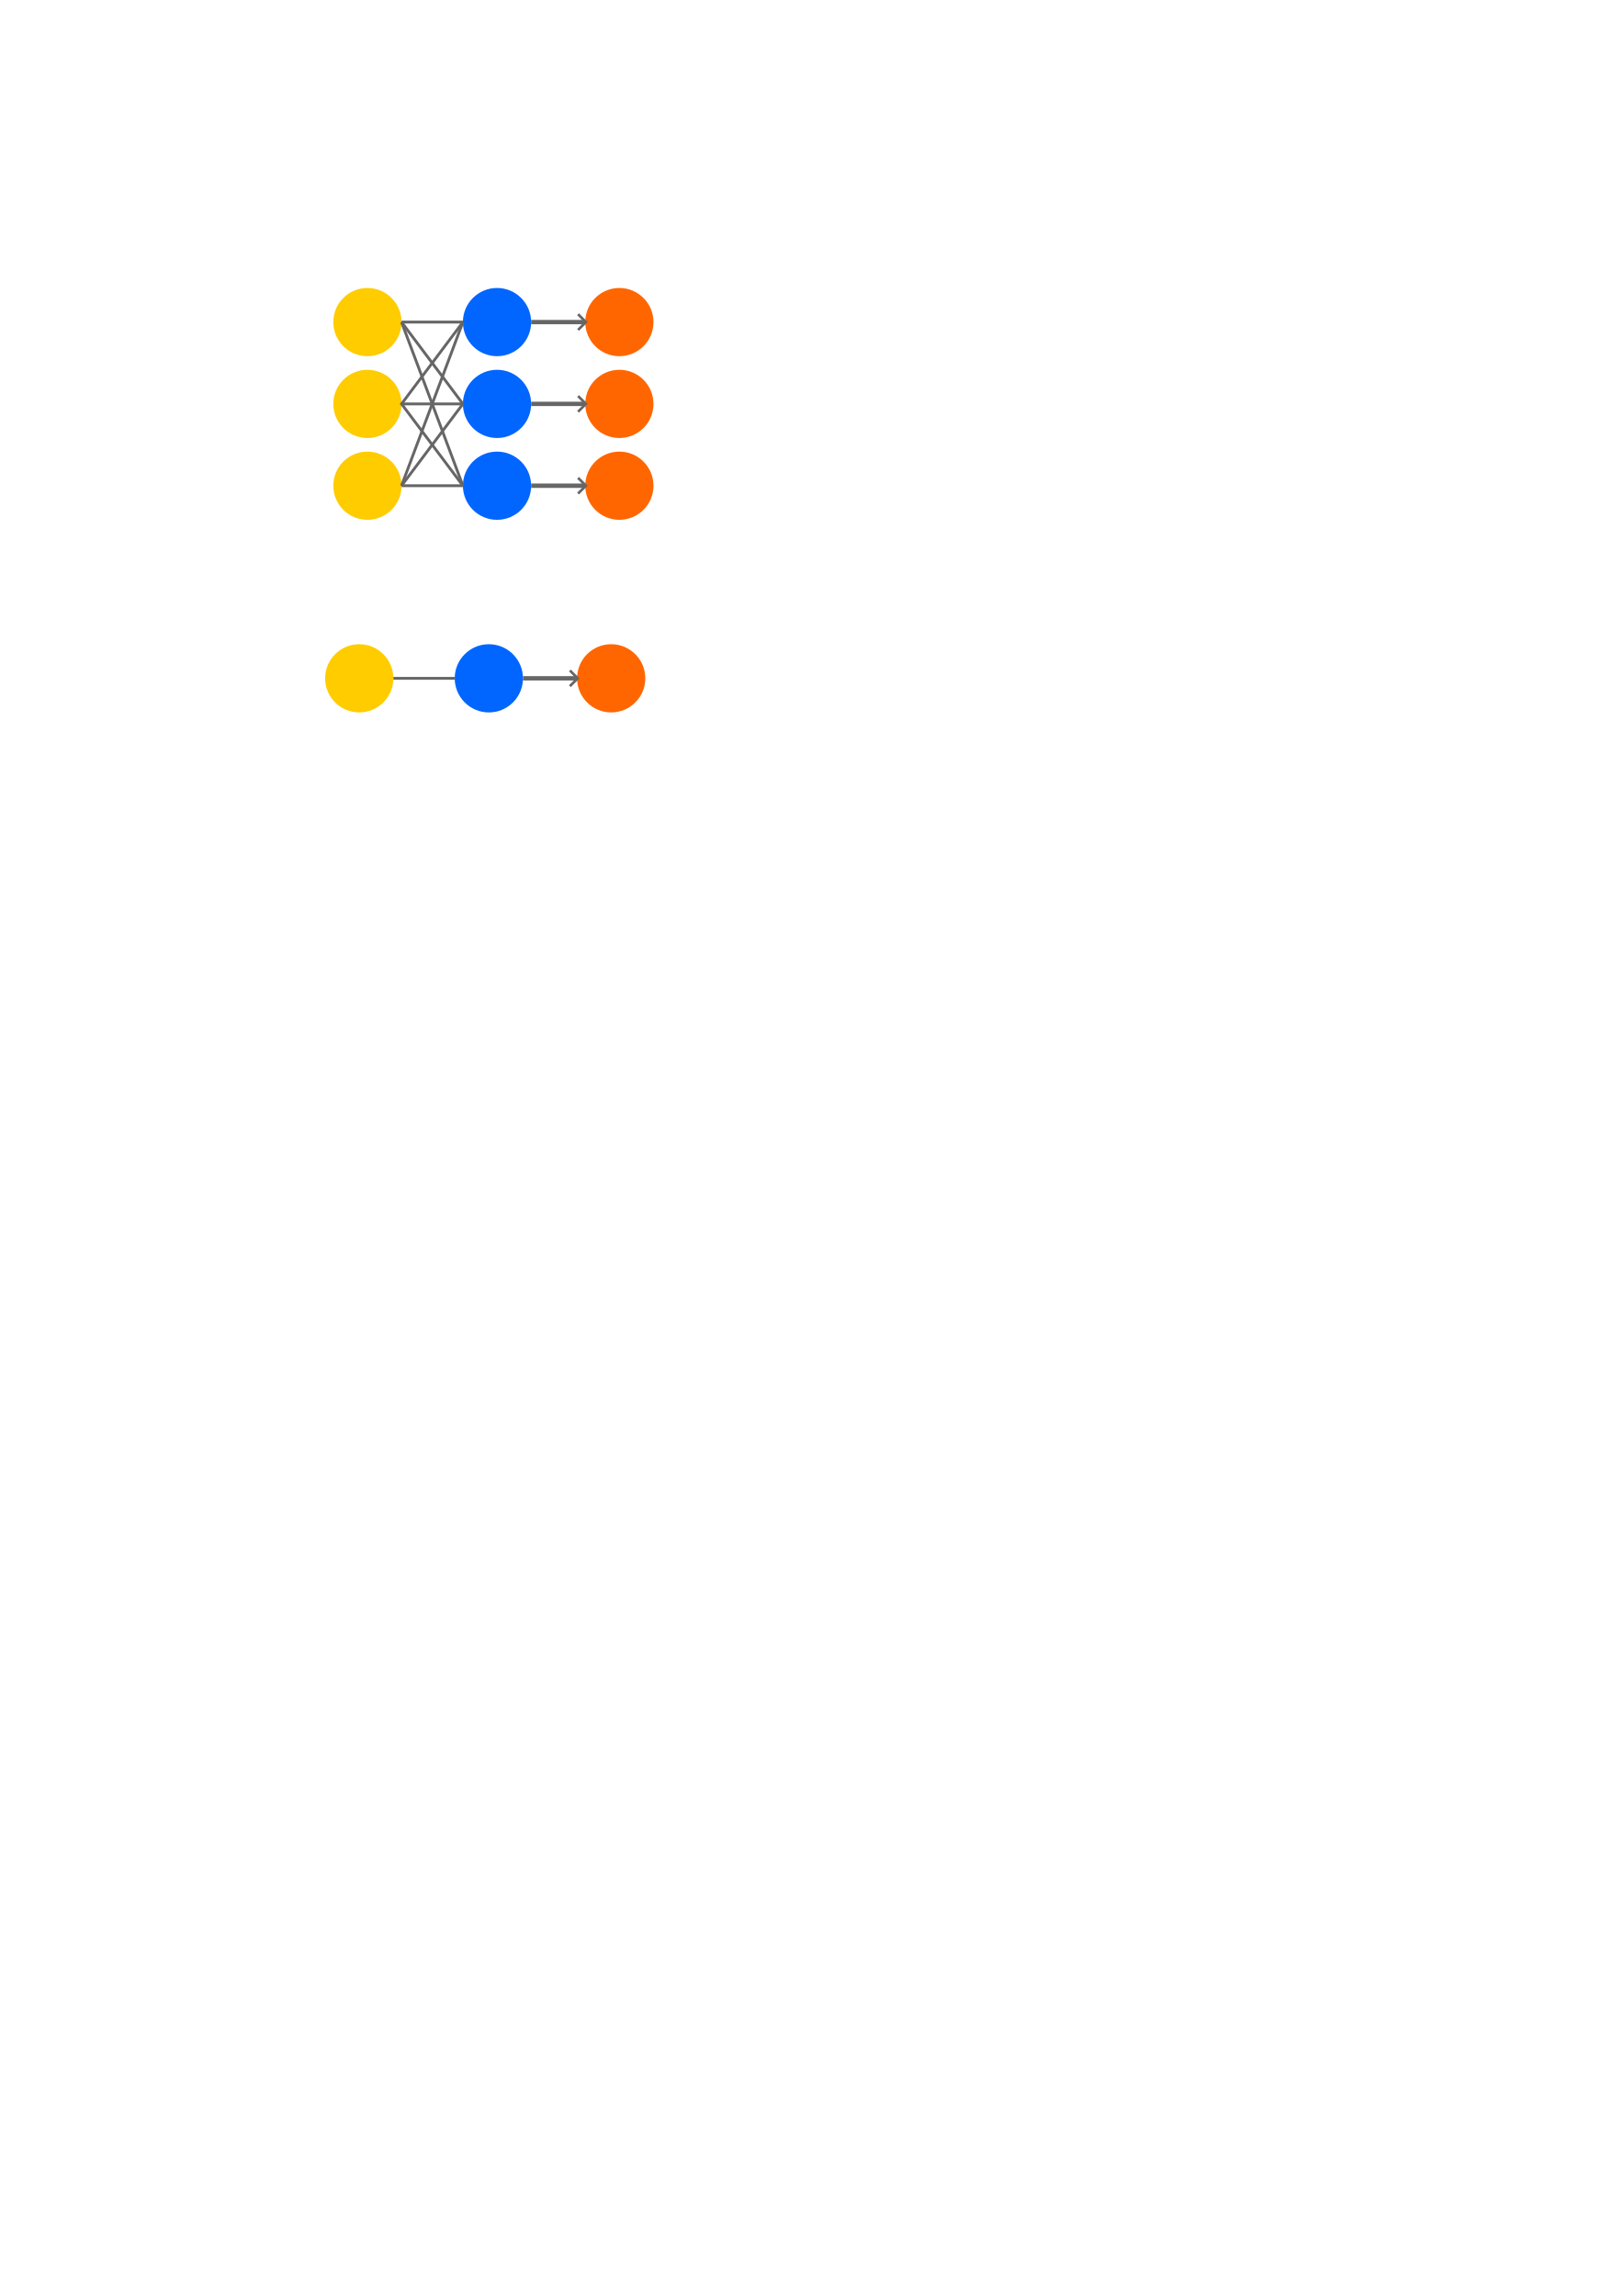
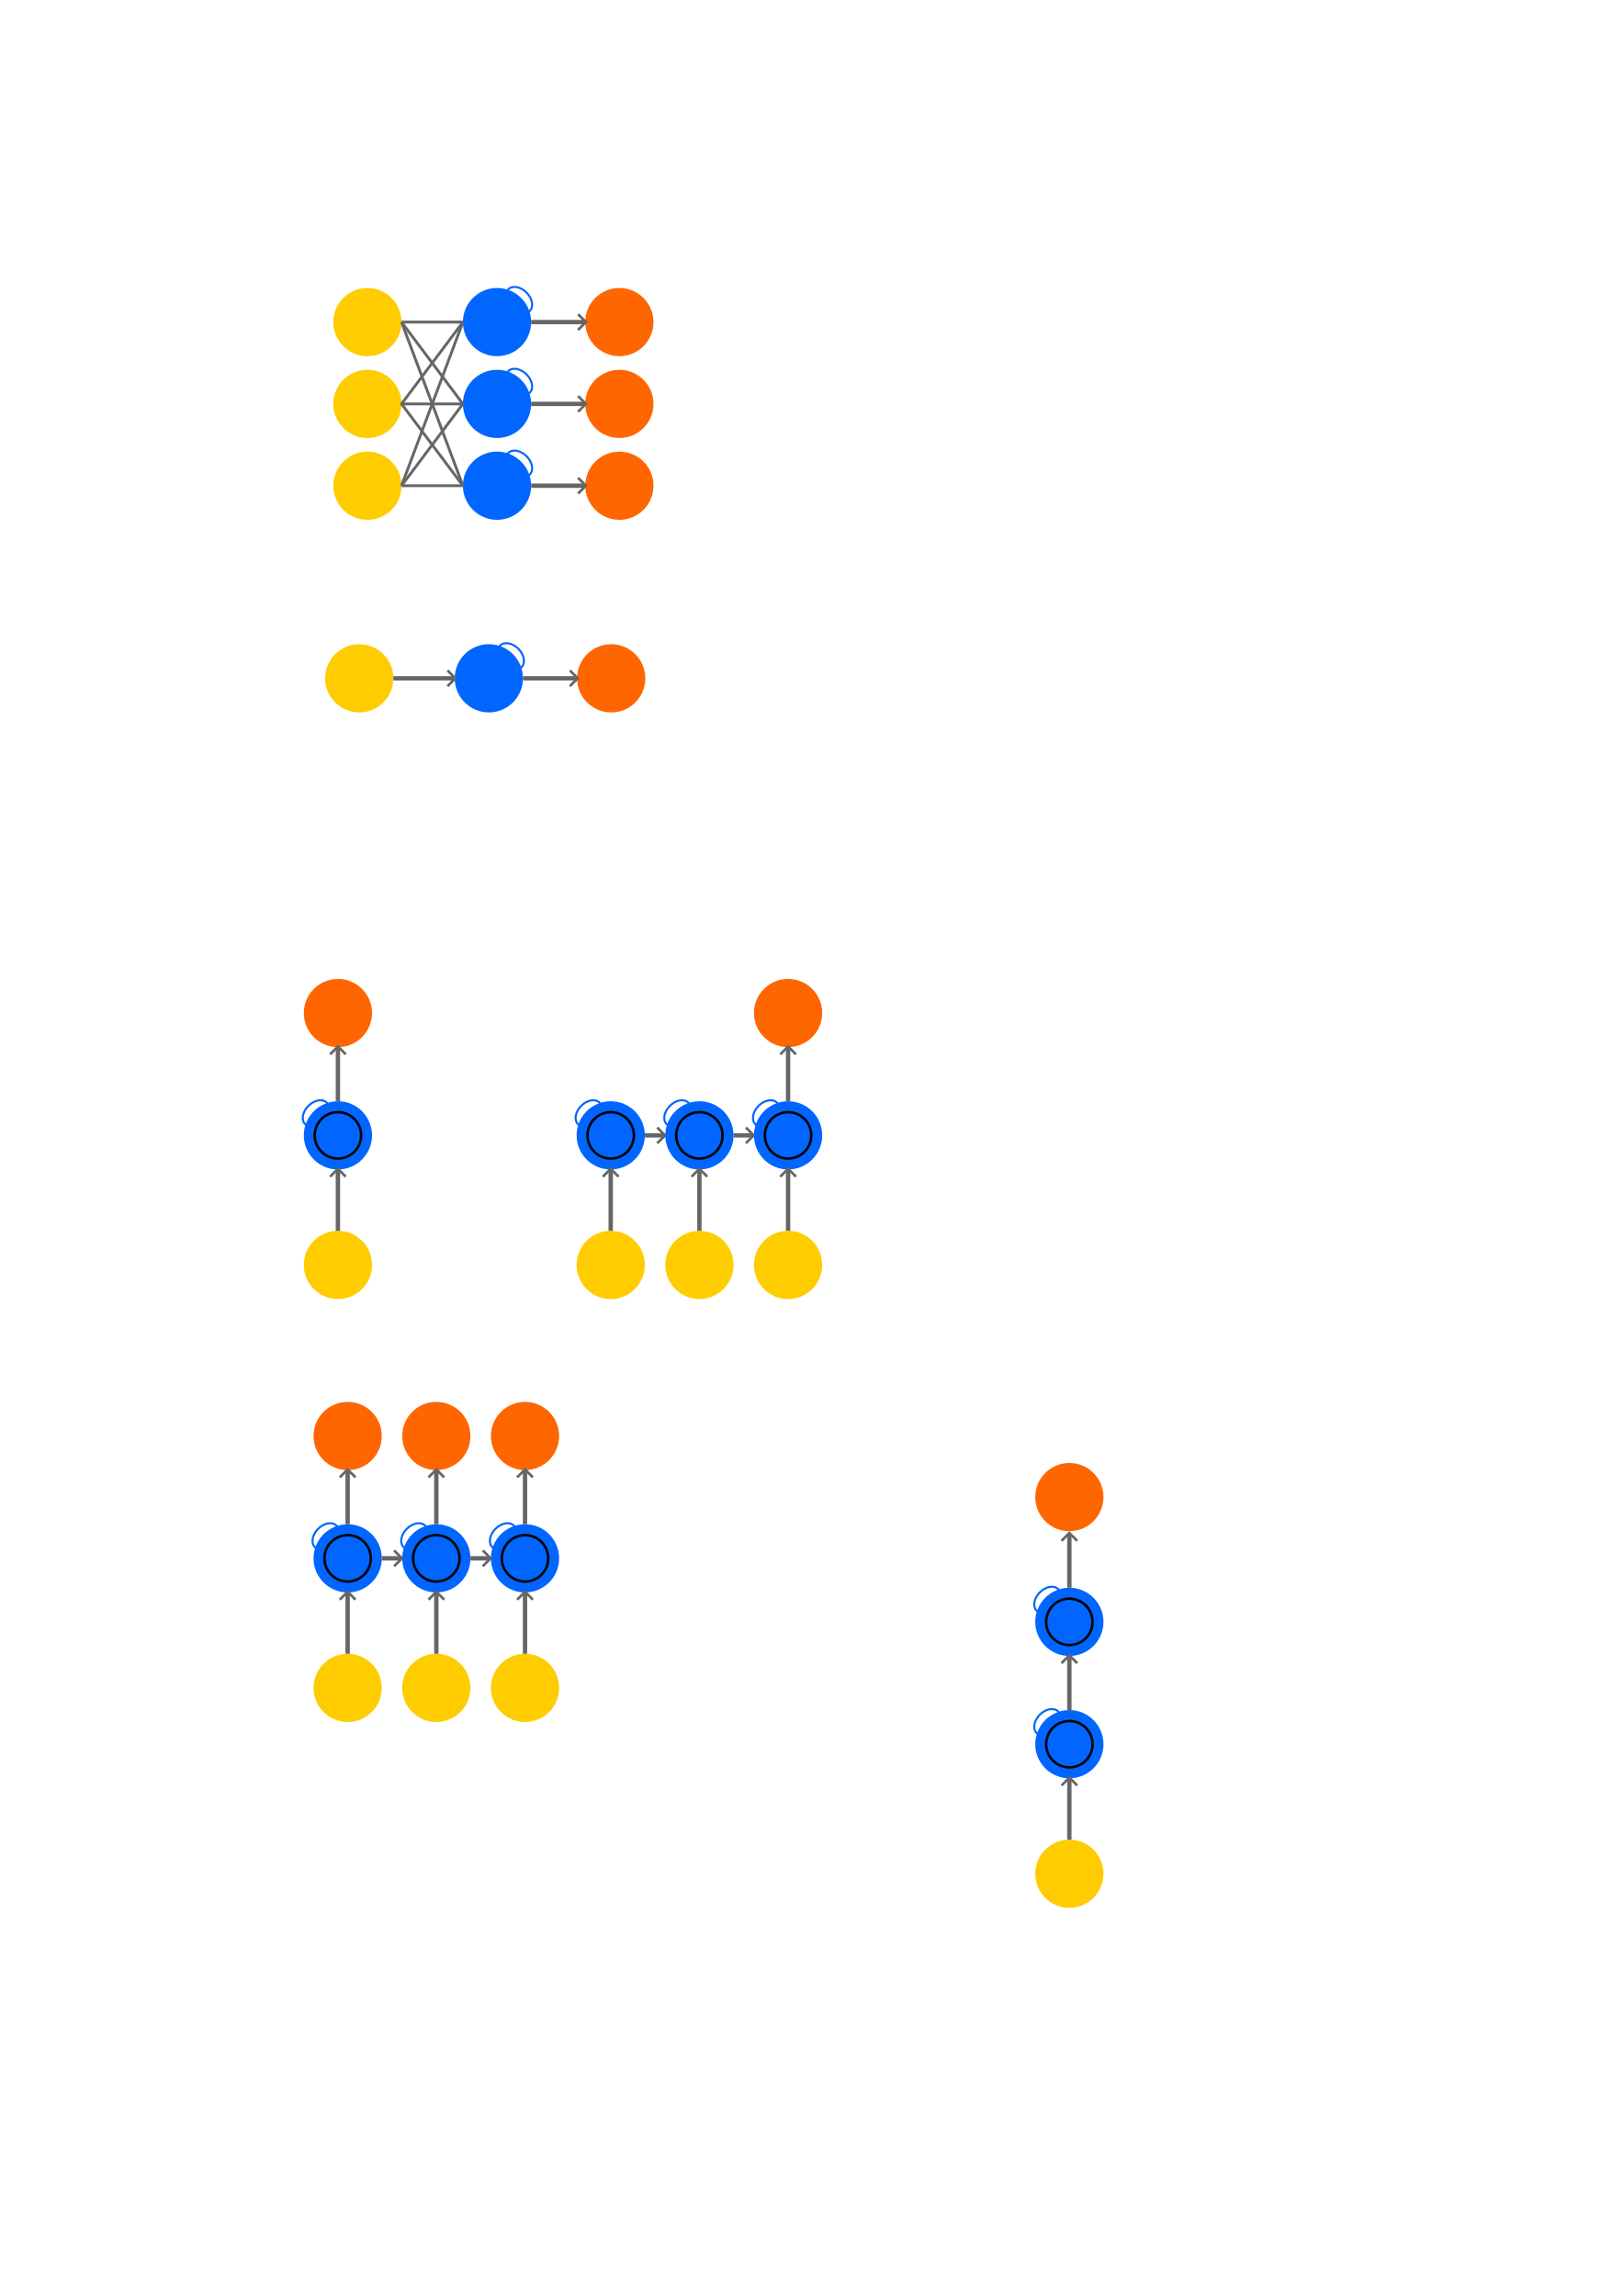
<svg xmlns="http://www.w3.org/2000/svg" width="210mm" height="297mm" viewBox="0 0 210 297" version="1.1" id="svg1">
  <defs id="defs1">
    <marker style="overflow:visible" id="ArrowWide" refX="0" refY="0" orient="auto-start-reverse" markerWidth="0.6" markerHeight="0.6" viewBox="0 0 1 1" preserveAspectRatio="xMidYMid">
      <path style="fill:none;stroke:context-stroke;stroke-width:1;stroke-linecap:butt" d="M 3,-3 0,0 3,3" transform="rotate(180,0.125,0)" id="path14" />
    </marker>
    <marker style="overflow:visible" id="ArrowWide-2" refX="0" refY="0" orient="auto-start-reverse" markerWidth="0.6" markerHeight="0.6" viewBox="0 0 1 1" preserveAspectRatio="xMidYMid">
      <path style="fill:none;stroke:context-stroke;stroke-width:1;stroke-linecap:butt" d="M 3,-3 0,0 3,3" transform="rotate(180,0.125,0)" id="path14-8" />
    </marker>
+     <marker style="overflow:visible" id="ArrowWide-2-7-9-8" refX="0" refY="0" orient="auto-start-reverse" markerWidth="0.6" markerHeight="0.6" viewBox="0 0 1 1" preserveAspectRatio="xMidYMid">
+       <path style="fill:none;stroke:context-stroke;stroke-width:1;stroke-linecap:butt" d="M 3,-3 0,0 3,3" transform="rotate(180,0.125,0)" id="path14-8-5-3-9" />
+     </marker>
+     <marker style="overflow:visible" id="ArrowWide-2-7-9-8-3" refX="0" refY="0" orient="auto-start-reverse" markerWidth="0.6" markerHeight="0.6" viewBox="0 0 1 1" preserveAspectRatio="xMidYMid">
+       <path style="fill:none;stroke:context-stroke;stroke-width:1;stroke-linecap:butt" d="M 3,-3 0,0 3,3" transform="rotate(180,0.125,0)" id="path14-8-5-3-9-6" />
+     </marker>
+     <marker style="overflow:visible" id="ArrowWide-2-7-9-8-2" refX="0" refY="0" orient="auto-start-reverse" markerWidth="0.6" markerHeight="0.6" viewBox="0 0 1 1" preserveAspectRatio="xMidYMid">
+       <path style="fill:none;stroke:context-stroke;stroke-width:1;stroke-linecap:butt" d="M 3,-3 0,0 3,3" transform="rotate(180,0.125,0)" id="path14-8-5-3-9-0" />
+     </marker>
+     <marker style="overflow:visible" id="ArrowWide-2-7-9-8-3-5" refX="0" refY="0" orient="auto-start-reverse" markerWidth="0.6" markerHeight="0.6" viewBox="0 0 1 1" preserveAspectRatio="xMidYMid">
+       <path style="fill:none;stroke:context-stroke;stroke-width:1;stroke-linecap:butt" d="M 3,-3 0,0 3,3" transform="rotate(180,0.125,0)" id="path14-8-5-3-9-6-5" />
+     </marker>
+     <marker style="overflow:visible" id="ArrowWide-2-7-9-8-2-8" refX="0" refY="0" orient="auto-start-reverse" markerWidth="0.6" markerHeight="0.6" viewBox="0 0 1 1" preserveAspectRatio="xMidYMid">
+       <path style="fill:none;stroke:context-stroke;stroke-width:1;stroke-linecap:butt" d="M 3,-3 0,0 3,3" transform="rotate(180,0.125,0)" id="path14-8-5-3-9-0-6" />
+     </marker>
+     <marker style="overflow:visible" id="ArrowWide-2-7-9-8-2-4" refX="0" refY="0" orient="auto-start-reverse" markerWidth="0.6" markerHeight="0.6" viewBox="0 0 1 1" preserveAspectRatio="xMidYMid">
+       <path style="fill:none;stroke:context-stroke;stroke-width:1;stroke-linecap:butt" d="M 3,-3 0,0 3,3" transform="rotate(180,0.125,0)" id="path14-8-5-3-9-0-9" />
+     </marker>
+     <marker style="overflow:visible" id="ArrowWide-2-7-9-8-7" refX="0" refY="0" orient="auto-start-reverse" markerWidth="0.6" markerHeight="0.6" viewBox="0 0 1 1" preserveAspectRatio="xMidYMid">
+       <path style="fill:none;stroke:context-stroke;stroke-width:1;stroke-linecap:butt" d="M 3,-3 0,0 3,3" transform="rotate(180,0.125,0)" id="path14-8-5-3-9-5" />
+     </marker>
+     <marker style="overflow:visible" id="ArrowWide-2-7-9-8-7-4" refX="0" refY="0" orient="auto-start-reverse" markerWidth="0.6" markerHeight="0.6" viewBox="0 0 1 1" preserveAspectRatio="xMidYMid">
+       <path style="fill:none;stroke:context-stroke;stroke-width:1;stroke-linecap:butt" d="M 3,-3 0,0 3,3" transform="rotate(180,0.125,0)" id="path14-8-5-3-9-5-7" />
+     </marker>
  </defs>
  <g id="layer1">
+     <ellipse style="fill:none;fill-opacity:1;stroke:#0066ff;stroke-width:0.265;stroke-linecap:round;stroke-linejoin:round;stroke-dasharray:none;stroke-opacity:1" id="path10-3-2-2" cx="-72.947" cy="130.731" rx="1.97" ry="1.378" transform="rotate(-45)" />
+     <path style="fill:#0066ff;stroke:none;stroke-width:1.323;stroke-linecap:round;stroke-linejoin:round" id="path1-7-1-62-2-5" d="m -209.797,142.717 a 4.412,4.412 0 0 1 -4.412,-4.412 4.412,4.412 0 0 1 4.412,-4.412 4.412,4.412 0 0 1 4.413,4.412 4.412,4.412 0 0 1 -4.411,4.413" transform="rotate(-90)" />
+     <path style="fill:none;fill-rule:evenodd;stroke:#666666;stroke-width:0.565;stroke-linecap:butt;stroke-linejoin:miter;stroke-dasharray:none;stroke-opacity:1;marker-end:url(#ArrowWide-2-7-9-8-7-4)" d="m 138.305,205.385 c 0,-7 0,-7 0,-7" id="path12-9-2-2-6" />
+     <ellipse style="fill:none;fill-opacity:1;stroke:#0066ff;stroke-width:0.265;stroke-linecap:round;stroke-linejoin:round;stroke-dasharray:none;stroke-opacity:1" id="path10-3-2-2-19-0-1-9" cx="-50.552" cy="242.123" rx="1.97" ry="1.378" transform="rotate(-45)" />
+     <ellipse style="fill:none;fill-opacity:1;stroke:#0066ff;stroke-width:0.265;stroke-linecap:round;stroke-linejoin:round;stroke-dasharray:none;stroke-opacity:1" id="path10-3-2-2-19" cx="-31.777" cy="171.901" rx="1.97" ry="1.378" transform="rotate(-45)" />
+     <ellipse style="fill:none;fill-opacity:1;stroke:#0066ff;stroke-width:0.265;stroke-linecap:round;stroke-linejoin:round;stroke-dasharray:none;stroke-opacity:1" id="path10-3-2-2-1" cx="-39.887" cy="163.79" rx="1.97" ry="1.378" transform="rotate(-45)" />
    <path style="fill:#ffcc00;stroke:none;stroke-width:1.323;stroke-linecap:round;stroke-linejoin:round" id="path1" d="m 47.519,46.075 a 4.412,4.412 0 0 1 -4.412,-4.412 4.412,4.412 0 0 1 4.412,-4.412 4.412,4.412 0 0 1 4.413,4.412 4.412,4.412 0 0 1 -4.411,4.413" />
    <path style="fill:#0066ff;stroke:none;stroke-width:1.323;stroke-linecap:round;stroke-linejoin:round" id="path1-7" d="m 64.281,46.075 a 4.412,4.412 0 0 1 -4.412,-4.412 4.412,4.412 0 0 1 4.412,-4.412 4.412,4.412 0 0 1 4.413,4.412 4.412,4.412 0 0 1 -4.411,4.413" />
    <path style="fill:#0066ff;stroke:none;stroke-width:1.323;stroke-linecap:round;stroke-linejoin:round" id="path1-7-6" d="m 64.281,56.659 a 4.412,4.412 0 0 1 -4.412,-4.412 4.412,4.412 0 0 1 4.412,-4.412 4.412,4.412 0 0 1 4.413,4.412 4.412,4.412 0 0 1 -4.411,4.413" />
    <path style="fill:#0066ff;stroke:none;stroke-width:1.323;stroke-linecap:round;stroke-linejoin:round" id="path1-7-6-6" d="m 64.282,67.242 a 4.412,4.412 0 0 1 -4.412,-4.412 4.412,4.412 0 0 1 4.412,-4.412 4.412,4.412 0 0 1 4.413,4.412 4.412,4.412 0 0 1 -4.411,4.413" />
    <path style="fill:#ff6600;stroke:none;stroke-width:1.323;stroke-linecap:round;stroke-linejoin:round" id="path1-7-7" d="m 80.105,46.075 a 4.412,4.412 0 0 1 -4.412,-4.412 4.412,4.412 0 0 1 4.412,-4.412 4.412,4.412 0 0 1 4.413,4.412 4.412,4.412 0 0 1 -4.411,4.413" />
    <path style="fill:#ff6600;stroke:none;stroke-width:1.323;stroke-linecap:round;stroke-linejoin:round" id="path1-7-6-8" d="m 80.105,56.659 a 4.412,4.412 0 0 1 -4.412,-4.412 4.412,4.412 0 0 1 4.412,-4.412 4.412,4.412 0 0 1 4.413,4.412 4.412,4.412 0 0 1 -4.411,4.413" />
    <path style="fill:#ff6600;stroke:none;stroke-width:1.323;stroke-linecap:round;stroke-linejoin:round" id="path1-7-6-6-4" d="m 80.106,67.242 a 4.412,4.412 0 0 1 -4.412,-4.412 4.412,4.412 0 0 1 4.412,-4.412 4.412,4.412 0 0 1 4.413,4.412 4.412,4.412 0 0 1 -4.411,4.413" />
    <path style="fill:#ffcc00;stroke:none;stroke-width:1.323;stroke-linecap:round;stroke-linejoin:round" id="path1-5" d="m 47.519,56.659 a 4.412,4.412 0 0 1 -4.412,-4.412 4.412,4.412 0 0 1 4.412,-4.412 4.412,4.412 0 0 1 4.413,4.412 4.412,4.412 0 0 1 -4.411,4.413" />
    <path style="fill:#ffcc00;stroke:none;stroke-width:1.323;stroke-linecap:round;stroke-linejoin:round" id="path1-5-2" d="m 47.519,67.242 a 4.412,4.412 0 0 1 -4.412,-4.412 4.412,4.412 0 0 1 4.412,-4.412 4.412,4.412 0 0 1 4.413,4.412 4.412,4.412 0 0 1 -4.411,4.413" />
    <path style="fill:none;fill-rule:evenodd;stroke:#666666;stroke-width:0.365;stroke-linecap:butt;stroke-linejoin:miter;stroke-opacity:1;stroke-dasharray:none" d="m 51.931,41.663 c 7.938,0 7.938,0 7.938,0" id="path2" />
    <path style="fill:none;fill-rule:evenodd;stroke:#666666;stroke-width:0.365;stroke-linecap:butt;stroke-linejoin:miter;stroke-opacity:1;stroke-dasharray:none" d="m 51.931,52.246 c 7.938,0 7.938,0 7.938,0" id="path3" />
    <path style="fill:none;fill-rule:evenodd;stroke:#666666;stroke-width:0.365;stroke-linecap:butt;stroke-linejoin:miter;stroke-opacity:1;stroke-dasharray:none" d="m 51.931,62.83 c 7.938,0 7.938,0 7.938,0" id="path4" />
    <path style="fill:none;fill-rule:evenodd;stroke:#666666;stroke-width:0.365;stroke-linecap:butt;stroke-linejoin:miter;stroke-opacity:1;stroke-dasharray:none" d="M 51.931,62.83 C 59.869,52.246 59.869,52.246 59.869,52.246" id="path5" />
    <path style="fill:none;fill-rule:evenodd;stroke:#666666;stroke-width:0.365;stroke-linecap:butt;stroke-linejoin:miter;stroke-opacity:1;stroke-dasharray:none" d="M 51.931,62.83 C 59.869,41.663 59.869,41.663 59.869,41.663" id="path6" />
    <path style="fill:none;fill-rule:evenodd;stroke:#666666;stroke-width:0.365;stroke-linecap:butt;stroke-linejoin:miter;stroke-opacity:1;stroke-dasharray:none" d="m 59.87,62.83 c 0,0 0,0 -7.938,-10.583 C 59.869,41.663 59.869,41.663 59.869,41.663" id="path7" />
    <path style="fill:none;fill-rule:evenodd;stroke:#666666;stroke-width:0.365;stroke-linecap:butt;stroke-linejoin:miter;stroke-opacity:1;stroke-dasharray:none" d="M 51.931,41.663 C 59.869,52.246 59.869,52.246 59.869,52.246" id="path8" />
    <path style="fill:none;fill-rule:evenodd;stroke:#666666;stroke-width:0.365;stroke-linecap:butt;stroke-linejoin:miter;stroke-opacity:1;stroke-dasharray:none" d="m 51.931,41.663 c 7.938,21.167 7.938,21.167 7.938,21.167" id="path9" />
    <path style="fill:none;fill-rule:evenodd;stroke:#666666;stroke-width:0.565;stroke-linecap:butt;stroke-linejoin:miter;stroke-opacity:1;marker-end:url(#ArrowWide);stroke-dasharray:none" d="m 68.694,62.83 c 7,0 7,0 7,0" id="path11" />
    <path style="fill:none;fill-rule:evenodd;stroke:#666666;stroke-width:0.565;stroke-linecap:butt;stroke-linejoin:miter;stroke-opacity:1;marker-end:url(#ArrowWide);stroke-dasharray:none" d="m 68.693,41.663 c 7,0 7,0 7,0" id="path12" />
    <path style="fill:none;fill-rule:evenodd;stroke:#666666;stroke-width:0.565;stroke-linecap:butt;stroke-linejoin:miter;stroke-opacity:1;marker-end:url(#ArrowWide);stroke-dasharray:none" d="m 68.693,52.246 c 7,0 7,0 7,0" id="path13" />
    <path style="fill:#ffcc00;stroke:none;stroke-width:1.323;stroke-linecap:round;stroke-linejoin:round" id="path1-6" d="m 46.462,92.156 a 4.412,4.412 0 0 1 -4.412,-4.412 4.412,4.412 0 0 1 4.412,-4.412 4.412,4.412 0 0 1 4.413,4.412 4.412,4.412 0 0 1 -4.411,4.413" />
    <path style="fill:#0066ff;stroke:none;stroke-width:1.323;stroke-linecap:round;stroke-linejoin:round" id="path1-7-1" d="m 63.224,92.156 a 4.412,4.412 0 0 1 -4.412,-4.412 4.412,4.412 0 0 1 4.412,-4.412 4.412,4.412 0 0 1 4.413,4.412 4.412,4.412 0 0 1 -4.411,4.413" />
    <path style="fill:#ff6600;stroke:none;stroke-width:1.323;stroke-linecap:round;stroke-linejoin:round" id="path1-7-1-6" d="m 79.048,92.156 a 4.412,4.412 0 0 1 -4.412,-4.412 4.412,4.412 0 0 1 4.412,-4.412 4.412,4.412 0 0 1 4.413,4.412 4.412,4.412 0 0 1 -4.411,4.413" />
-     <path style="fill:none;fill-rule:evenodd;stroke:#666666;stroke-width:0.365;stroke-linecap:butt;stroke-linejoin:miter;stroke-dasharray:none;stroke-opacity:1" d="m 50.874,87.744 c 7.937,0 7.937,0 7.937,0" id="path2-2" />
+     <path style="fill:none;fill-rule:evenodd;stroke:#666666;stroke-width:0.565;stroke-linecap:butt;stroke-linejoin:miter;stroke-dasharray:none;stroke-opacity:1;marker-end:url(#ArrowWide-2)" d="m 50.874,87.744 c 7.937,0 7.937,0 7.937,0" id="path2-2" />
    <path style="fill:none;fill-rule:evenodd;stroke:#666666;stroke-width:0.565;stroke-linecap:butt;stroke-linejoin:miter;stroke-dasharray:none;stroke-opacity:1;marker-end:url(#ArrowWide-2)" d="m 67.636,87.744 c 7,0 7,0 7,0" id="path12-9" />
+     <path style="fill:#ffcc00;stroke:none;stroke-width:1.323;stroke-linecap:round;stroke-linejoin:round" id="path1-6-5" d="m -163.628,48.116 a 4.412,4.412 0 0 1 -4.412,-4.412 4.412,4.412 0 0 1 4.412,-4.412 4.412,4.412 0 0 1 4.413,4.412 4.412,4.412 0 0 1 -4.411,4.413" transform="rotate(-90)" />
+     <path style="fill:#0066ff;stroke:none;stroke-width:1.323;stroke-linecap:round;stroke-linejoin:round" id="path1-7-1-62" d="m -146.866,48.116 a 4.412,4.412 0 0 1 -4.412,-4.412 4.412,4.412 0 0 1 4.412,-4.412 4.412,4.412 0 0 1 4.413,4.412 4.412,4.412 0 0 1 -4.411,4.413" transform="rotate(-90)" />
+     <path style="fill:none;stroke:#000000;stroke-width:0.323;stroke-linecap:round;stroke-linejoin:round;stroke-dasharray:none" id="path1-7-1-62-5" d="m -146.866,46.704 a 3,3 0 0 1 -3,-3 3,3 0 0 1 3,-3 3,3 0 0 1 3,3 3,3 0 0 1 -2.999,3" transform="rotate(-90)" />
+     <path style="fill:#ff6600;stroke:none;stroke-width:1.323;stroke-linecap:round;stroke-linejoin:round" id="path1-7-1-6-9" d="m -131.042,48.116 a 4.412,4.412 0 0 1 -4.412,-4.412 4.412,4.412 0 0 1 4.412,-4.412 4.412,4.412 0 0 1 4.413,4.412 4.412,4.412 0 0 1 -4.411,4.413" transform="rotate(-90)" />
+     <path style="fill:none;fill-rule:evenodd;stroke:#666666;stroke-width:0.565;stroke-linecap:butt;stroke-linejoin:miter;stroke-dasharray:none;stroke-opacity:1;marker-end:url(#ArrowWide-2-7-9-8)" d="m 43.704,159.216 c 0,-7.938 0,-7.938 0,-7.938" id="path2-2-1" />
+     <path style="fill:none;fill-rule:evenodd;stroke:#666666;stroke-width:0.565;stroke-linecap:butt;stroke-linejoin:miter;stroke-dasharray:none;stroke-opacity:1;marker-end:url(#ArrowWide-2-7-9-8)" d="m 43.704,142.454 c 0,-7 0,-7 0,-7" id="path12-9-2" />
+     <path style="fill:#ffcc00;stroke:none;stroke-width:1.323;stroke-linecap:round;stroke-linejoin:round" id="path1-6-5-6" d="m -242.383,142.717 a 4.412,4.412 0 0 1 -4.412,-4.412 4.412,4.412 0 0 1 4.412,-4.412 4.412,4.412 0 0 1 4.413,4.412 4.412,4.412 0 0 1 -4.411,4.413" transform="rotate(-90)" />
+     <path style="fill:#0066ff;stroke:none;stroke-width:1.323;stroke-linecap:round;stroke-linejoin:round" id="path1-7-1-62-2" d="m -225.621,142.717 a 4.412,4.412 0 0 1 -4.412,-4.412 4.412,4.412 0 0 1 4.412,-4.412 4.412,4.412 0 0 1 4.413,4.412 4.412,4.412 0 0 1 -4.411,4.413" transform="rotate(-90)" />
+     <path style="fill:#ff6600;stroke:none;stroke-width:1.323;stroke-linecap:round;stroke-linejoin:round" id="path1-7-1-6-9-9" d="m -193.657,142.717 a 4.412,4.412 0 0 1 -4.412,-4.412 4.412,4.412 0 0 1 4.412,-4.412 4.412,4.412 0 0 1 4.413,4.412 4.412,4.412 0 0 1 -4.411,4.413" transform="rotate(-90)" />
+     <path style="fill:none;fill-rule:evenodd;stroke:#666666;stroke-width:0.565;stroke-linecap:butt;stroke-linejoin:miter;stroke-dasharray:none;stroke-opacity:1;marker-end:url(#ArrowWide-2-7-9-8-7)" d="m 138.305,237.971 c 0,-7.938 0,-7.938 0,-7.938" id="path2-2-1-1" />
+     <path style="fill:none;fill-rule:evenodd;stroke:#666666;stroke-width:0.565;stroke-linecap:butt;stroke-linejoin:miter;stroke-dasharray:none;stroke-opacity:1;marker-end:url(#ArrowWide-2-7-9-8-7)" d="m 138.305,221.209 c 0,-7 0,-7 0,-7" id="path12-9-2-2" />
+     <path style="fill:#ffcc00;stroke:none;stroke-width:1.323;stroke-linecap:round;stroke-linejoin:round" id="path1-6-5-0" d="m -163.628,83.399 a 4.412,4.412 0 0 1 -4.412,-4.412 4.412,4.412 0 0 1 4.412,-4.412 4.412,4.412 0 0 1 4.413,4.412 4.412,4.412 0 0 1 -4.411,4.413" transform="rotate(-90)" />
+     <path style="fill:#0066ff;stroke:none;stroke-width:1.323;stroke-linecap:round;stroke-linejoin:round" id="path1-7-1-62-6" d="m -146.866,83.399 a 4.412,4.412 0 0 1 -4.412,-4.412 4.412,4.412 0 0 1 4.412,-4.412 4.412,4.412 0 0 1 4.413,4.412 4.412,4.412 0 0 1 -4.411,4.413" transform="rotate(-90)" />
+     <path style="fill:none;fill-rule:evenodd;stroke:#666666;stroke-width:0.565;stroke-linecap:butt;stroke-linejoin:miter;stroke-dasharray:none;stroke-opacity:1;marker-end:url(#ArrowWide-2-7-9-8)" d="m 78.987,159.216 c 0,-7.938 0,-7.938 0,-7.938" id="path2-2-1-6" />
+     <path style="fill:none;fill-rule:evenodd;stroke:#666666;stroke-width:0.565;stroke-linecap:butt;stroke-linejoin:miter;stroke-dasharray:none;stroke-opacity:1;marker-end:url(#ArrowWide-2-7-9-8)" d="m 83.399,146.866 c 2.529,0 2.529,0 2.529,0" id="path12-9-2-1" />
+     <path style="fill:none;fill-rule:evenodd;stroke:#666666;stroke-width:0.565;stroke-linecap:butt;stroke-linejoin:miter;stroke-dasharray:none;stroke-opacity:1;marker-end:url(#ArrowWide-2-7-9-8-3)" d="m 94.869,146.865 c 2.529,0 2.529,0 2.529,0" id="path12-9-2-1-0" />
+     <path style="fill:#ffcc00;stroke:none;stroke-width:1.323;stroke-linecap:round;stroke-linejoin:round" id="path1-6-5-0-2" d="m -163.627,94.869 a 4.412,4.412 0 0 1 -4.412,-4.412 4.412,4.412 0 0 1 4.412,-4.412 4.412,4.412 0 0 1 4.413,4.412 4.412,4.412 0 0 1 -4.411,4.413" transform="rotate(-90)" />
+     <path style="fill:#0066ff;stroke:none;stroke-width:1.323;stroke-linecap:round;stroke-linejoin:round" id="path1-7-1-62-6-3" d="m -146.866,94.869 a 4.412,4.412 0 0 1 -4.412,-4.412 4.412,4.412 0 0 1 4.412,-4.412 4.412,4.412 0 0 1 4.413,4.412 4.412,4.412 0 0 1 -4.411,4.413" transform="rotate(-90)" />
+     <path style="fill:none;fill-rule:evenodd;stroke:#666666;stroke-width:0.565;stroke-linecap:butt;stroke-linejoin:miter;stroke-dasharray:none;stroke-opacity:1;marker-end:url(#ArrowWide-2-7-9-8)" d="m 90.457,159.215 c 0,-7.938 0,-7.938 0,-7.938" id="path2-2-1-6-5" />
+     <path style="fill:#ffcc00;stroke:none;stroke-width:1.323;stroke-linecap:round;stroke-linejoin:round" id="path1-6-5-0-3" d="m -163.627,106.34 a 4.412,4.412 0 0 1 -4.412,-4.412 4.412,4.412 0 0 1 4.412,-4.412 4.412,4.412 0 0 1 4.413,4.412 4.412,4.412 0 0 1 -4.411,4.413" transform="rotate(-90)" />
+     <path style="fill:#0066ff;stroke:none;stroke-width:1.323;stroke-linecap:round;stroke-linejoin:round" id="path1-7-1-62-6-6" d="m -146.866,106.34 a 4.412,4.412 0 0 1 -4.412,-4.412 4.412,4.412 0 0 1 4.412,-4.412 4.412,4.412 0 0 1 4.413,4.412 4.412,4.412 0 0 1 -4.411,4.413" transform="rotate(-90)" />
+     <path style="fill:#ff6600;stroke:none;stroke-width:1.323;stroke-linecap:round;stroke-linejoin:round" id="path1-7-1-6-9-2-1" d="m -131.04,106.34 a 4.412,4.412 0 0 1 -4.412,-4.412 4.412,4.412 0 0 1 4.412,-4.412 4.412,4.412 0 0 1 4.413,4.412 4.412,4.412 0 0 1 -4.411,4.413" transform="rotate(-90)" />
+     <path style="fill:none;fill-rule:evenodd;stroke:#666666;stroke-width:0.565;stroke-linecap:butt;stroke-linejoin:miter;stroke-dasharray:none;stroke-opacity:1;marker-end:url(#ArrowWide-2-7-9-8)" d="m 101.927,159.214 c 0,-7.938 0,-7.938 0,-7.938" id="path2-2-1-6-2" />
+     <path style="fill:none;fill-rule:evenodd;stroke:#666666;stroke-width:0.565;stroke-linecap:butt;stroke-linejoin:miter;stroke-dasharray:none;stroke-opacity:1;marker-end:url(#ArrowWide-2-7-9-8)" d="m 101.927,142.453 c 0,-7 0,-7 0,-7" id="path12-9-2-1-93" />
+     <path style="fill:#ffcc00;stroke:none;stroke-width:1.323;stroke-linecap:round;stroke-linejoin:round" id="path1-6-5-0-6" d="m -218.343,49.375 a 4.412,4.412 0 0 1 -4.412,-4.412 4.412,4.412 0 0 1 4.412,-4.412 4.412,4.412 0 0 1 4.413,4.412 4.412,4.412 0 0 1 -4.411,4.413" transform="rotate(-90)" />
+     <path style="fill:#0066ff;stroke:none;stroke-width:1.323;stroke-linecap:round;stroke-linejoin:round" id="path1-7-1-62-6-9" d="m -201.581,49.375 a 4.412,4.412 0 0 1 -4.412,-4.412 4.412,4.412 0 0 1 4.412,-4.412 4.412,4.412 0 0 1 4.413,4.412 4.412,4.412 0 0 1 -4.411,4.413" transform="rotate(-90)" />
+     <path style="fill:none;fill-rule:evenodd;stroke:#666666;stroke-width:0.565;stroke-linecap:butt;stroke-linejoin:miter;stroke-dasharray:none;stroke-opacity:1;marker-end:url(#ArrowWide-2-7-9-8-2)" d="m 44.962,213.93 c 0,-7.938 0,-7.938 0,-7.938" id="path2-2-1-6-3" />
+     <path style="fill:none;fill-rule:evenodd;stroke:#666666;stroke-width:0.565;stroke-linecap:butt;stroke-linejoin:miter;stroke-dasharray:none;stroke-opacity:1;marker-end:url(#ArrowWide-2-7-9-8-2)" d="m 49.375,201.581 c 2.529,0 2.529,0 2.529,0" id="path12-9-2-1-7" />
+     <path style="fill:none;fill-rule:evenodd;stroke:#666666;stroke-width:0.565;stroke-linecap:butt;stroke-linejoin:miter;stroke-dasharray:none;stroke-opacity:1;marker-end:url(#ArrowWide-2-7-9-8-3-5)" d="m 60.845,201.579 c 2.529,0 2.529,0 2.529,0" id="path12-9-2-1-0-4" />
+     <path style="fill:#ffcc00;stroke:none;stroke-width:1.323;stroke-linecap:round;stroke-linejoin:round" id="path1-6-5-0-2-5" d="m -218.342,60.845 a 4.412,4.412 0 0 1 -4.412,-4.412 4.412,4.412 0 0 1 4.412,-4.412 4.412,4.412 0 0 1 4.413,4.412 4.412,4.412 0 0 1 -4.411,4.413" transform="rotate(-90)" />
+     <path style="fill:#0066ff;stroke:none;stroke-width:1.323;stroke-linecap:round;stroke-linejoin:round" id="path1-7-1-62-6-3-2" d="m -201.58,60.845 a 4.412,4.412 0 0 1 -4.412,-4.412 4.412,4.412 0 0 1 4.412,-4.412 4.412,4.412 0 0 1 4.413,4.412 4.412,4.412 0 0 1 -4.411,4.413" transform="rotate(-90)" />
+     <path style="fill:none;fill-rule:evenodd;stroke:#666666;stroke-width:0.565;stroke-linecap:butt;stroke-linejoin:miter;stroke-dasharray:none;stroke-opacity:1;marker-end:url(#ArrowWide-2-7-9-8-2)" d="m 56.433,213.93 c 0,-7.938 0,-7.938 0,-7.938" id="path2-2-1-6-5-5" />
+     <path style="fill:#ffcc00;stroke:none;stroke-width:1.323;stroke-linecap:round;stroke-linejoin:round" id="path1-6-5-0-3-4" d="m -218.341,72.315 a 4.412,4.412 0 0 1 -4.412,-4.412 4.412,4.412 0 0 1 4.412,-4.412 4.412,4.412 0 0 1 4.413,4.412 4.412,4.412 0 0 1 -4.411,4.413" transform="rotate(-90)" />
+     <path style="fill:#0066ff;stroke:none;stroke-width:1.323;stroke-linecap:round;stroke-linejoin:round" id="path1-7-1-62-6-6-7" d="m -201.579,72.315 a 4.412,4.412 0 0 1 -4.412,-4.412 4.412,4.412 0 0 1 4.412,-4.412 4.412,4.412 0 0 1 4.413,4.412 4.412,4.412 0 0 1 -4.411,4.413" transform="rotate(-90)" />
+     <path style="fill:#ff6600;stroke:none;stroke-width:1.323;stroke-linecap:round;stroke-linejoin:round" id="path1-7-1-6-9-2-1-4" d="m -185.755,72.315 a 4.412,4.412 0 0 1 -4.412,-4.412 4.412,4.412 0 0 1 4.412,-4.412 4.412,4.412 0 0 1 4.413,4.412 4.412,4.412 0 0 1 -4.411,4.413" transform="rotate(-90)" />
+     <path style="fill:none;fill-rule:evenodd;stroke:#666666;stroke-width:0.565;stroke-linecap:butt;stroke-linejoin:miter;stroke-dasharray:none;stroke-opacity:1;marker-end:url(#ArrowWide-2-7-9-8-2)" d="m 67.903,213.929 c 0,-7.938 0,-7.938 0,-7.938" id="path2-2-1-6-2-4" />
+     <path style="fill:none;fill-rule:evenodd;stroke:#666666;stroke-width:0.565;stroke-linecap:butt;stroke-linejoin:miter;stroke-dasharray:none;stroke-opacity:1;marker-end:url(#ArrowWide-2-7-9-8-2)" d="m 67.903,197.167 c 0,-7 0,-7 0,-7" id="path12-9-2-1-93-3" />
+     <path style="fill:#ff6600;stroke:none;stroke-width:1.323;stroke-linecap:round;stroke-linejoin:round" id="path1-7-1-6-9-2-1-4-8" d="m -185.755,60.845 a 4.412,4.412 0 0 1 -4.412,-4.412 4.412,4.412 0 0 1 4.412,-4.412 4.412,4.412 0 0 1 4.413,4.412 4.412,4.412 0 0 1 -4.411,4.413" transform="rotate(-90)" />
+     <path style="fill:none;fill-rule:evenodd;stroke:#666666;stroke-width:0.565;stroke-linecap:butt;stroke-linejoin:miter;stroke-dasharray:none;stroke-opacity:1;marker-end:url(#ArrowWide-2-7-9-8-2-8)" d="m 56.433,197.168 c 0,-7 0,-7 0,-7" id="path12-9-2-1-93-3-4" />
+     <path style="fill:#ff6600;stroke:none;stroke-width:1.323;stroke-linecap:round;stroke-linejoin:round" id="path1-7-1-6-9-2-1-4-0" d="m -185.756,49.375 a 4.412,4.412 0 0 1 -4.412,-4.412 4.412,4.412 0 0 1 4.412,-4.412 4.412,4.412 0 0 1 4.413,4.412 4.412,4.412 0 0 1 -4.411,4.413" transform="rotate(-90)" />
+     <path style="fill:none;fill-rule:evenodd;stroke:#666666;stroke-width:0.565;stroke-linecap:butt;stroke-linejoin:miter;stroke-dasharray:none;stroke-opacity:1;marker-end:url(#ArrowWide-2-7-9-8-2-4)" d="m 44.962,197.168 c 0,-7 0,-7 0,-7" id="path12-9-2-1-93-3-6" />
+     <ellipse style="fill:none;fill-opacity:1;stroke:#0066ff;stroke-width:0.265;stroke-linecap:round;stroke-linejoin:round;stroke-dasharray:none;stroke-opacity:1" id="path10" cx="74.914" cy="-20.016" rx="1.97" ry="1.378" transform="rotate(45)" />
+     <ellipse style="fill:none;fill-opacity:1;stroke:#0066ff;stroke-width:0.265;stroke-linecap:round;stroke-linejoin:round;stroke-dasharray:none;stroke-opacity:1" id="path10-3" cx="82.397" cy="-12.532" rx="1.97" ry="1.378" transform="rotate(45)" />
+     <ellipse style="fill:none;fill-opacity:1;stroke:#0066ff;stroke-width:0.265;stroke-linecap:round;stroke-linejoin:round;stroke-dasharray:none;stroke-opacity:1" id="path10-3-2" cx="89.882" cy="-5.049" rx="1.97" ry="1.378" transform="rotate(45)" />
+     <ellipse style="fill:none;fill-opacity:1;stroke:#0066ff;stroke-width:0.265;stroke-linecap:round;stroke-linejoin:round;stroke-dasharray:none;stroke-opacity:1" id="path10-3-2-7" cx="106.75" cy="13.316" rx="1.97" ry="1.378" transform="rotate(45)" />
+     <ellipse style="fill:none;fill-opacity:1;stroke:#0066ff;stroke-width:0.265;stroke-linecap:round;stroke-linejoin:round;stroke-dasharray:none;stroke-opacity:1" id="path10-3-2-2-9" cx="-47.998" cy="155.68" rx="1.97" ry="1.378" transform="rotate(-45)" />
+     <ellipse style="fill:none;fill-opacity:1;stroke:#0066ff;stroke-width:0.265;stroke-linecap:round;stroke-linejoin:round;stroke-dasharray:none;stroke-opacity:1" id="path10-3-2-2-19-0" cx="-94.523" cy="186.53" rx="1.97" ry="1.378" transform="rotate(-45)" />
+     <ellipse style="fill:none;fill-opacity:1;stroke:#0066ff;stroke-width:0.265;stroke-linecap:round;stroke-linejoin:round;stroke-dasharray:none;stroke-opacity:1" id="path10-3-2-2-19-0-1" cx="-61.742" cy="253.312" rx="1.97" ry="1.378" transform="rotate(-45)" />
+     <ellipse style="fill:none;fill-opacity:1;stroke:#0066ff;stroke-width:0.265;stroke-linecap:round;stroke-linejoin:round;stroke-dasharray:none;stroke-opacity:1" id="path10-3-2-2-1-6" cx="-102.635" cy="178.42" rx="1.97" ry="1.378" transform="rotate(-45)" />
+     <ellipse style="fill:none;fill-opacity:1;stroke:#0066ff;stroke-width:0.265;stroke-linecap:round;stroke-linejoin:round;stroke-dasharray:none;stroke-opacity:1" id="path10-3-2-2-9-3" cx="-110.746" cy="170.31" rx="1.97" ry="1.378" transform="rotate(-45)" />
+     <path style="fill:none;stroke:#000000;stroke-width:0.323;stroke-linecap:round;stroke-linejoin:round;stroke-dasharray:none" id="path1-7-1-62-5-7" d="m -146.866,81.987 a 3,3 0 0 1 -3,-3 3,3 0 0 1 3,-3 3,3 0 0 1 3,3 3,3 0 0 1 -2.999,3" transform="rotate(-90)" />
+     <path style="fill:none;stroke:#000000;stroke-width:0.323;stroke-linecap:round;stroke-linejoin:round;stroke-dasharray:none" id="path1-7-1-62-5-7-0" d="m -146.866,93.457 a 3,3 0 0 1 -3,-3 3,3 0 0 1 3,-3 3,3 0 0 1 3,3 3,3 0 0 1 -2.999,3" transform="rotate(-90)" />
+     <path style="fill:none;stroke:#000000;stroke-width:0.323;stroke-linecap:round;stroke-linejoin:round;stroke-dasharray:none" id="path1-7-1-62-5-7-8" d="m -146.866,104.927 a 3,3 0 0 1 -3,-3 3,3 0 0 1 3,-3 3,3 0 0 1 3,3 3,3 0 0 1 -2.999,3" transform="rotate(-90)" />
+     <path style="fill:none;stroke:#000000;stroke-width:0.323;stroke-linecap:round;stroke-linejoin:round;stroke-dasharray:none" id="path1-7-1-62-5-7-1" d="m -201.581,47.962 a 3,3 0 0 1 -3,-3 3,3 0 0 1 3,-3 3,3 0 0 1 3,3 3,3 0 0 1 -2.999,3" transform="rotate(-90)" />
+     <path style="fill:none;stroke:#000000;stroke-width:0.323;stroke-linecap:round;stroke-linejoin:round;stroke-dasharray:none" id="path1-7-1-62-5-7-06" d="m -201.58,59.433 a 3,3 0 0 1 -3,-3 3,3 0 0 1 3,-3 3,3 0 0 1 3,3 3,3 0 0 1 -3,3" transform="rotate(-90)" />
+     <path style="fill:none;stroke:#000000;stroke-width:0.323;stroke-linecap:round;stroke-linejoin:round;stroke-dasharray:none" id="path1-7-1-62-5-7-6" d="m -201.579,70.903 a 3,3 0 0 1 -3,-3 3,3 0 0 1 3,-3 3,3 0 0 1 3,3 3,3 0 0 1 -3,3" transform="rotate(-90)" />
+     <path style="fill:none;stroke:#000000;stroke-width:0.323;stroke-linecap:round;stroke-linejoin:round;stroke-dasharray:none" id="path1-7-1-62-5-7-5" d="m -209.797,141.305 a 3,3 0 0 1 -3,-3 3,3 0 0 1 3,-3 3,3 0 0 1 3,3 3,3 0 0 1 -3,3" transform="rotate(-90)" />
+     <path style="fill:none;stroke:#000000;stroke-width:0.323;stroke-linecap:round;stroke-linejoin:round;stroke-dasharray:none" id="path1-7-1-62-5-7-7" d="m -225.621,141.305 a 3,3 0 0 1 -3,-3 3,3 0 0 1 3,-3 3,3 0 0 1 3,3 3,3 0 0 1 -3,3" transform="rotate(-90)" />
  </g>
</svg>
